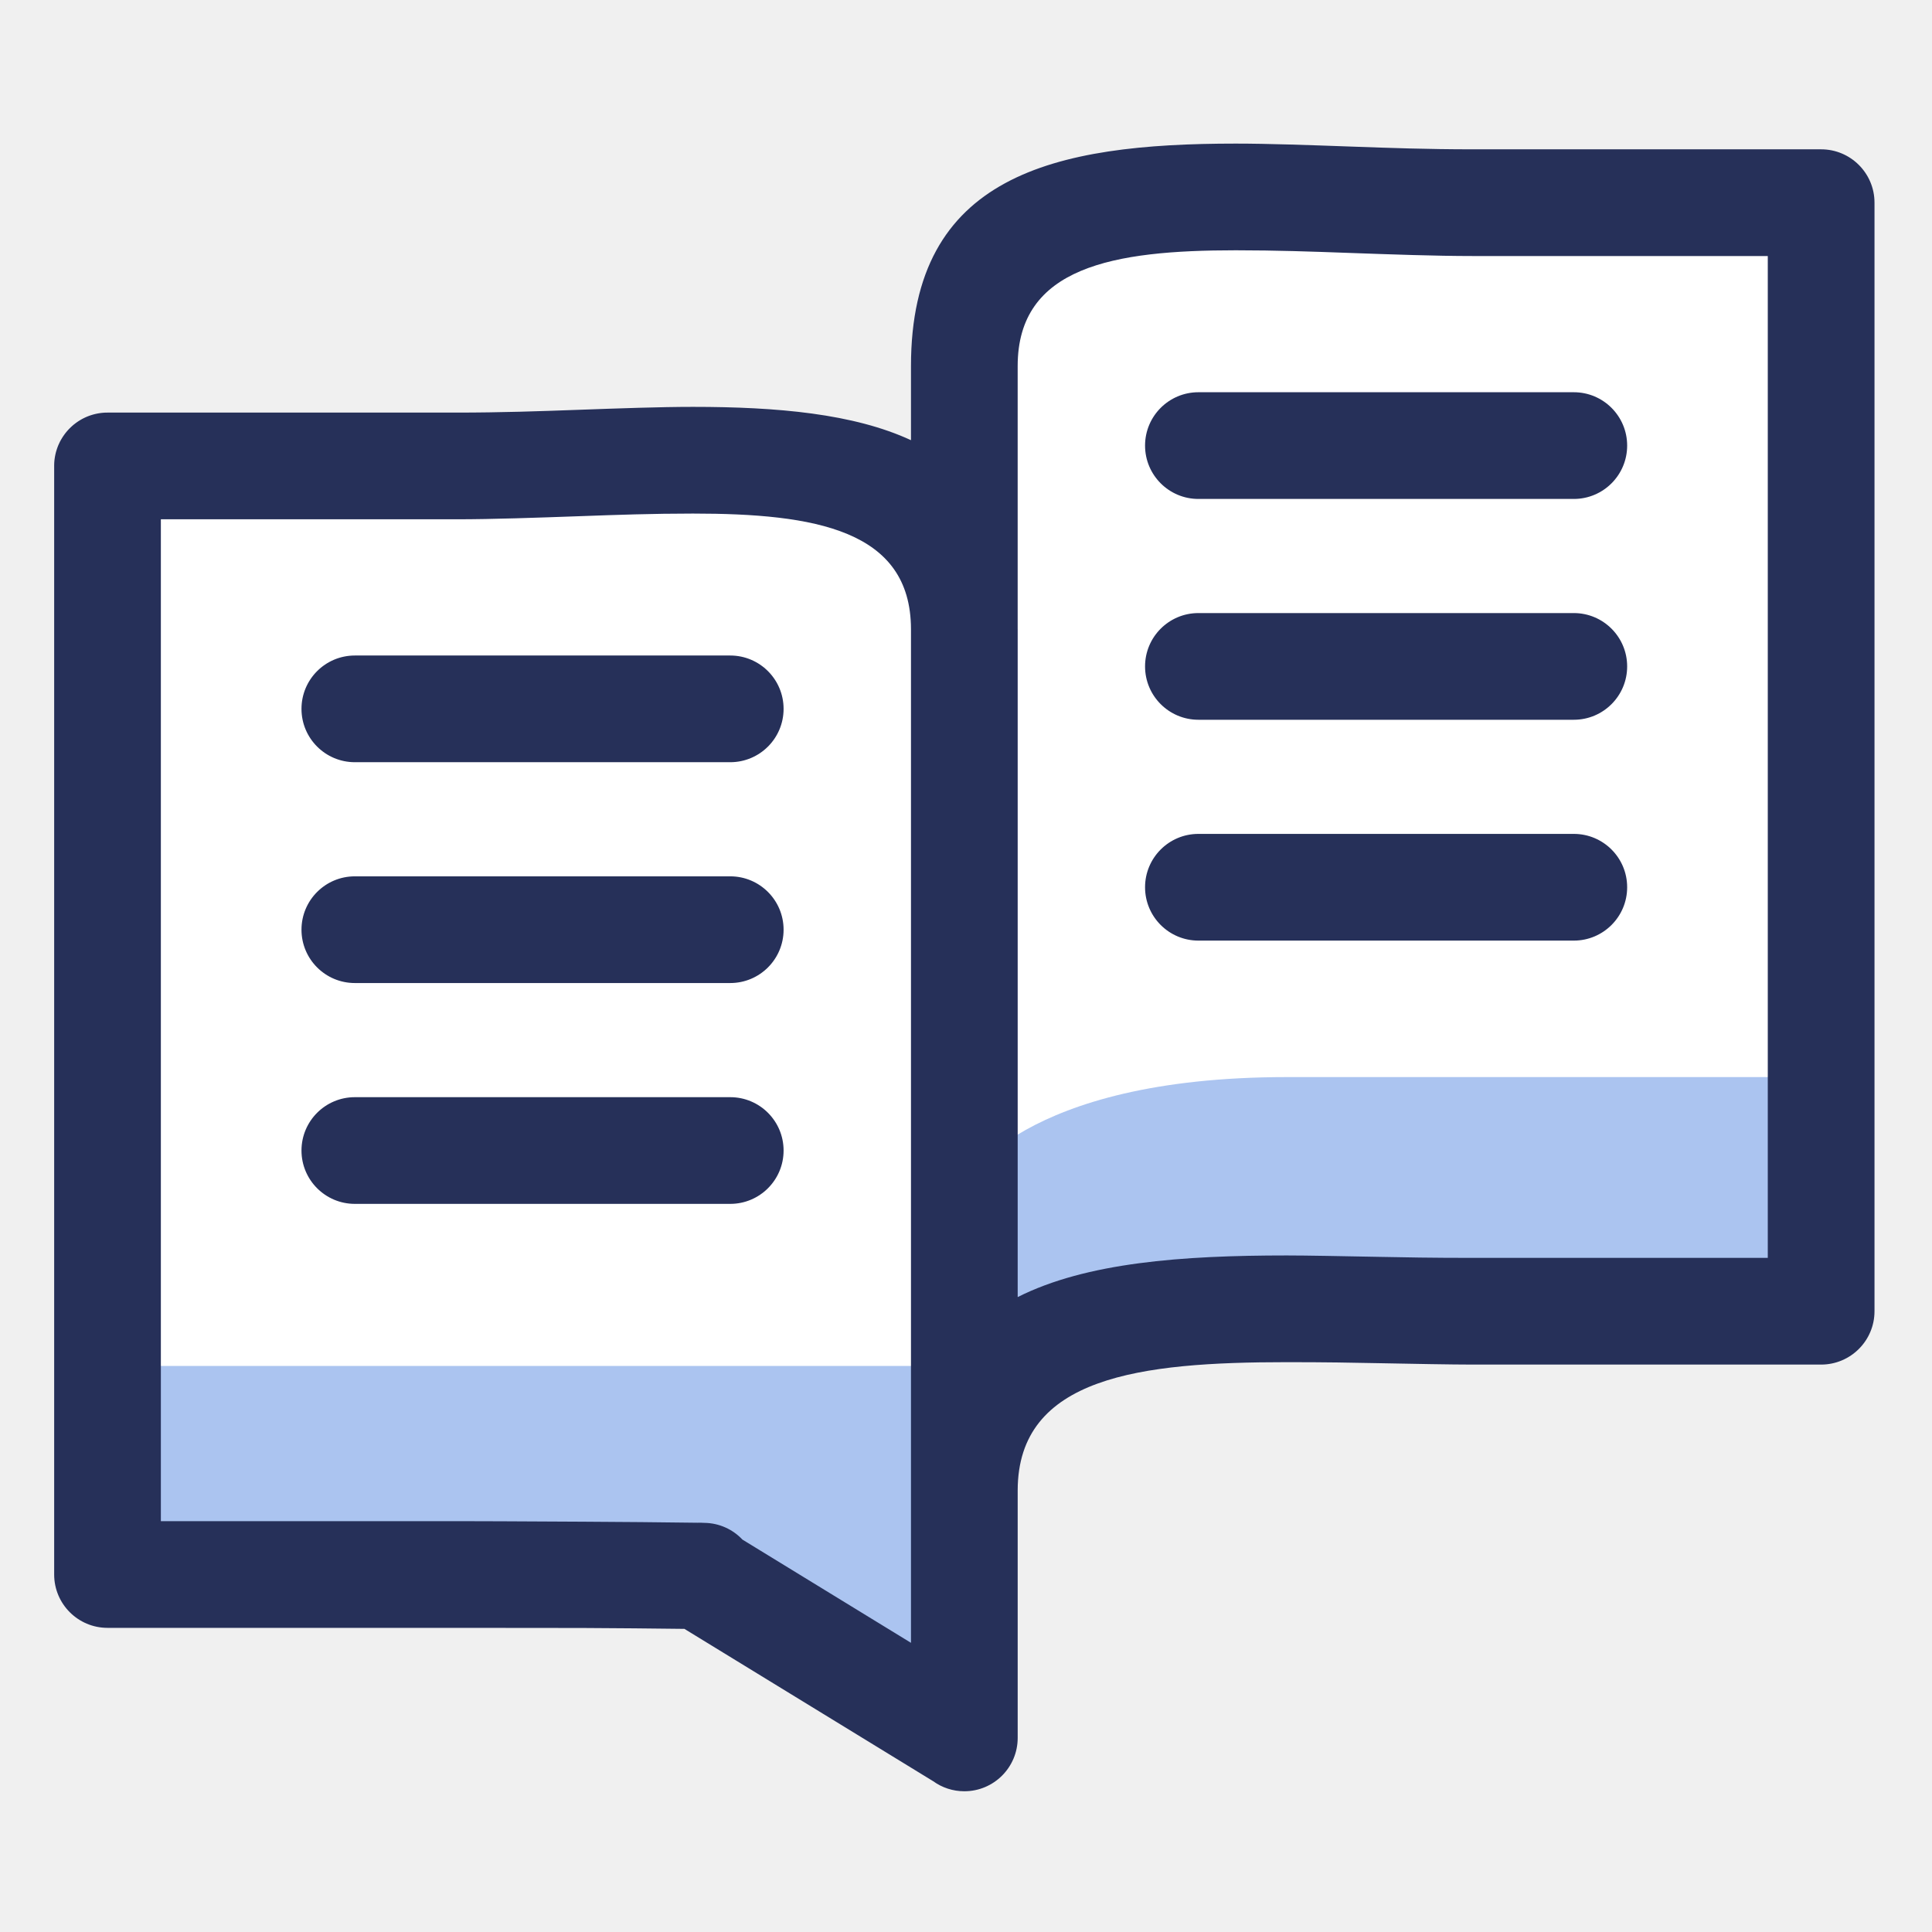
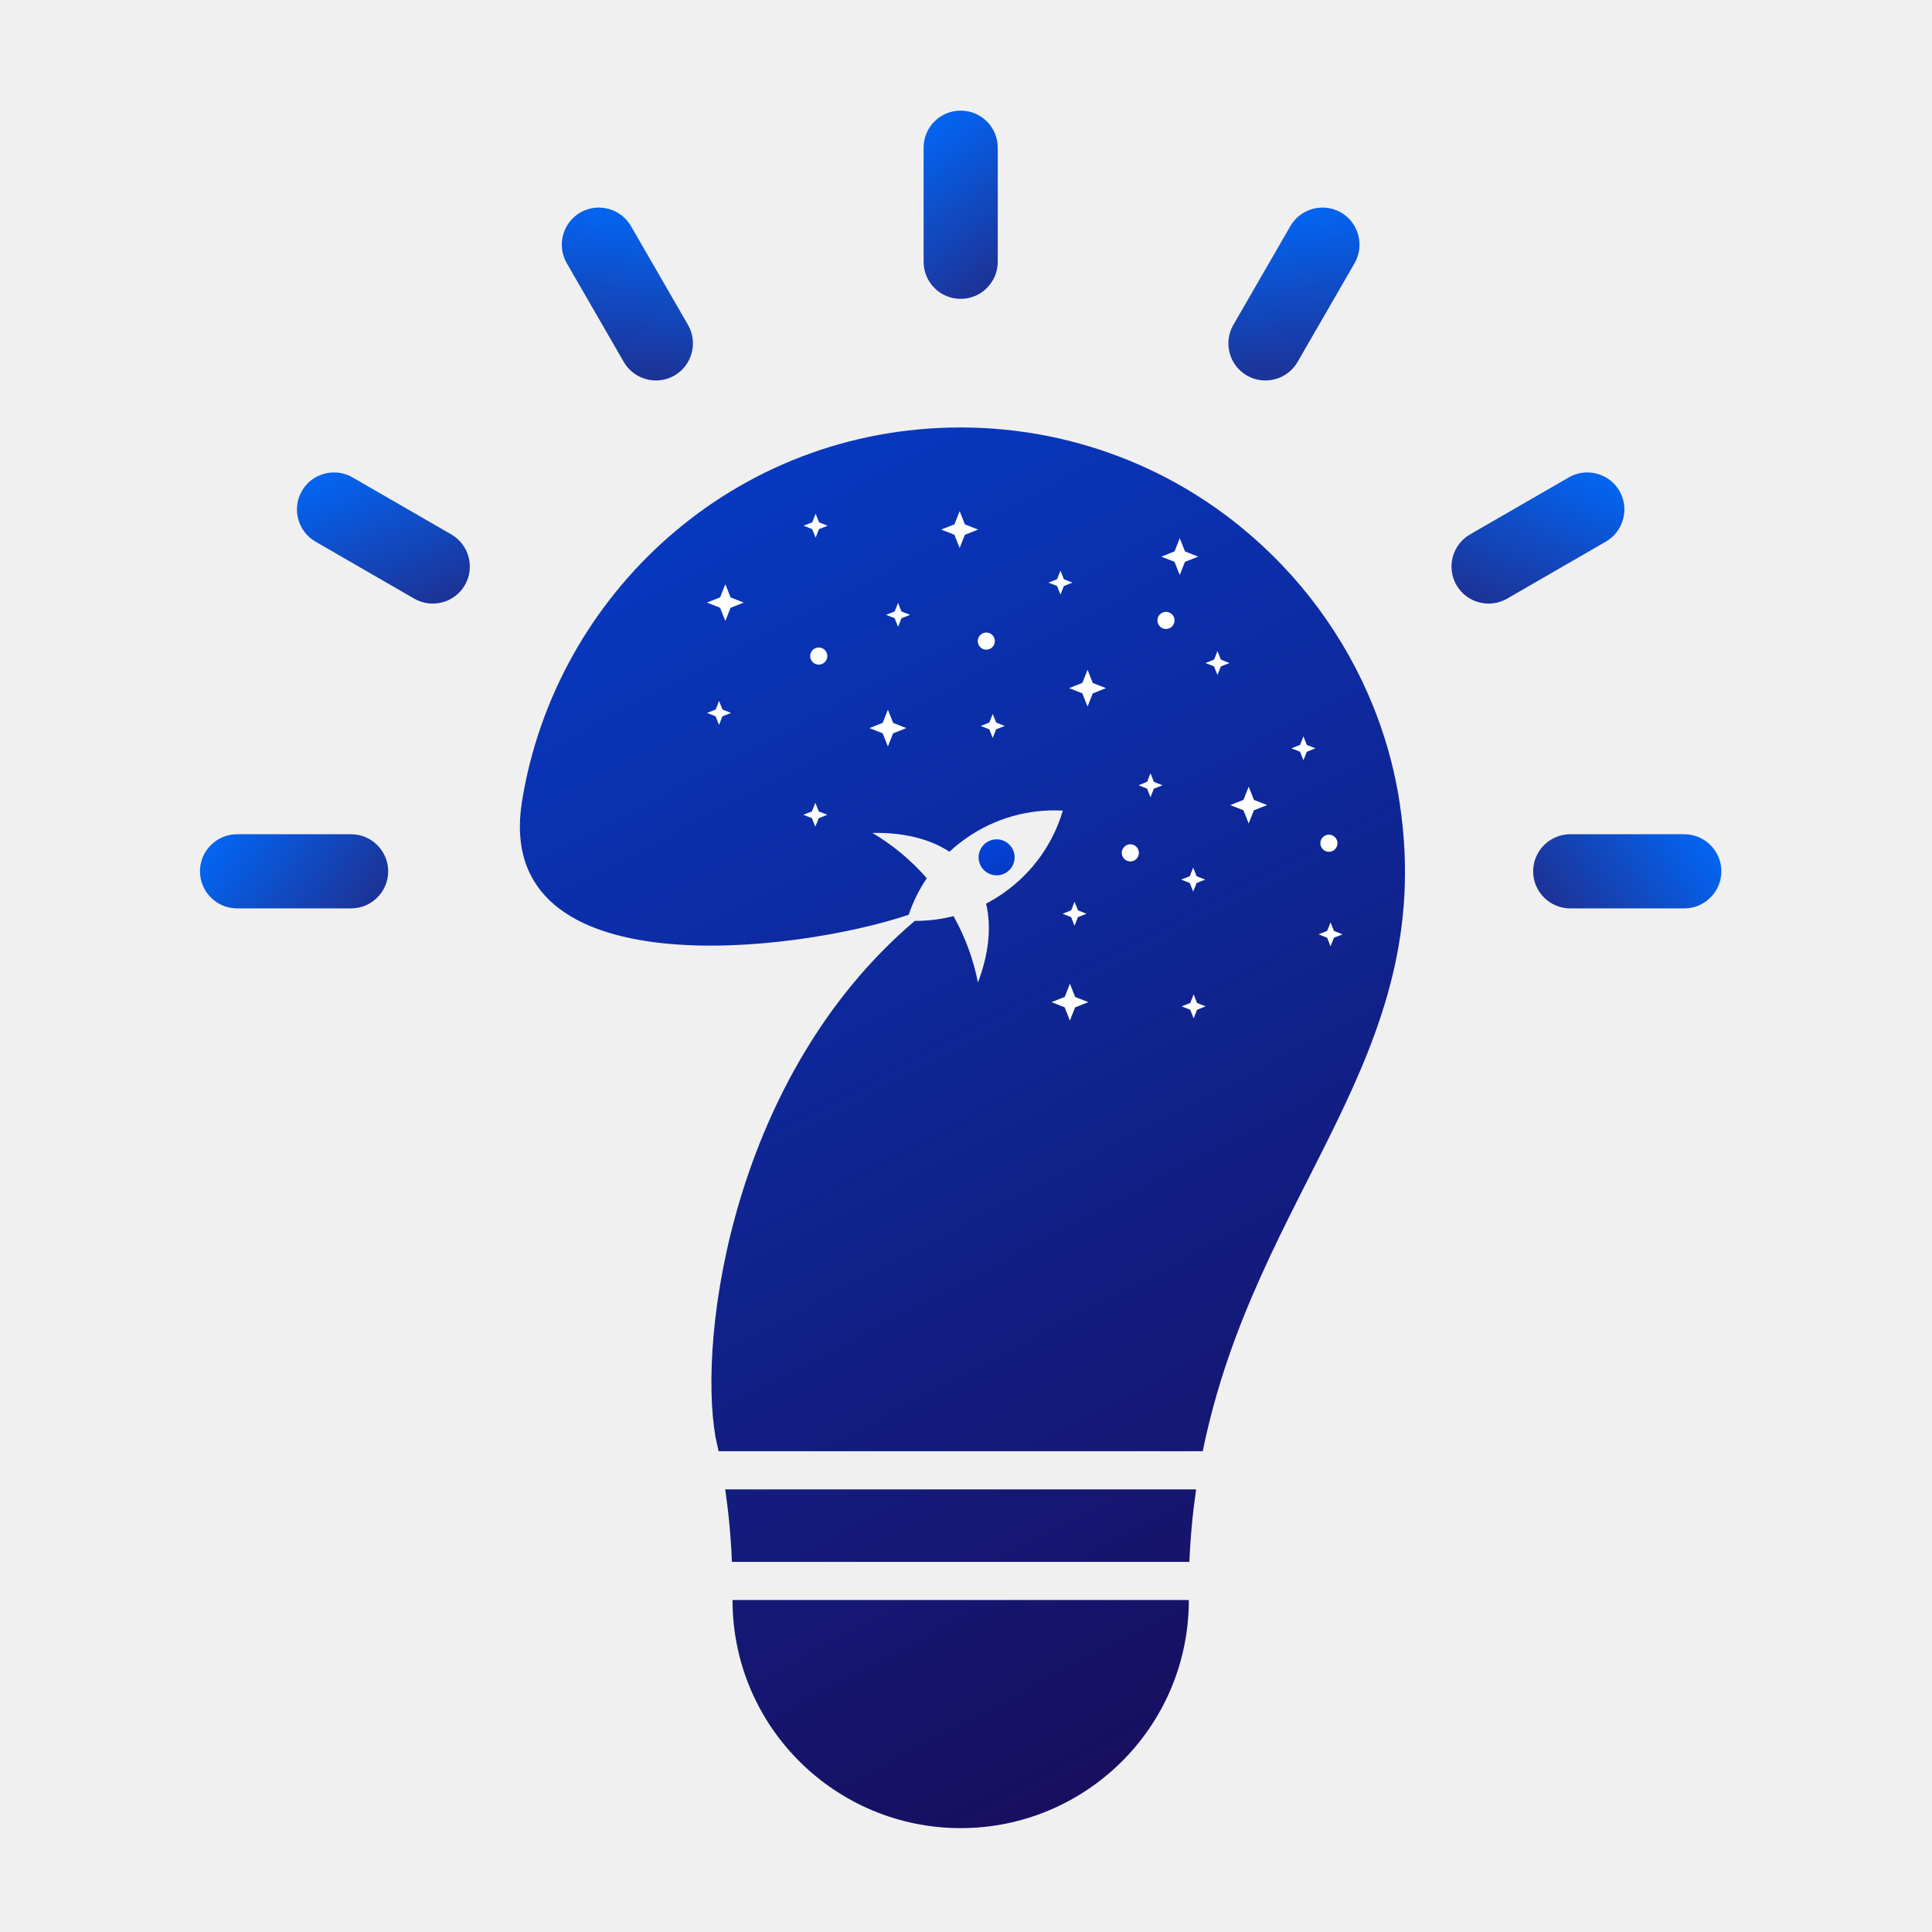
- <svg xmlns="http://www.w3.org/2000/svg" viewBox="455 380 290 265" xml:space="preserve" id="svg2" version="1.1" height="70" width="70">
-   <g transform="matrix(1.333333,0,0,-1.333333,0,1040)" id="g10">
-     <g id="g20">
-       <g transform="translate(448.4448,311.4805)" id="g28">
-         <path id="path30" style="fill:#ffffff;fill-opacity:1;fill-rule:evenodd;stroke:none" d="m 0,0 -32.845,16.578 -63.189,-0.314 1.564,123.562 c 0,0 76.014,1.252 82.269,-1.564 6.257,-2.816 11.262,-5.631 11.262,-5.631 0,0 -0.61,37.106 25.023,40.353 25.637,3.246 72.259,-2.816 72.259,-2.816 L 97.594,44.73 c 0,0 -71.945,4.067 -84.772,-2.814 C -0.002,35.033 4.064,23.146 4.064,23.146 Z" />
-       </g>
-       <g transform="translate(355.3794,350.6016)" id="g32">
-         <path id="path34" style="fill:#abc4f0;fill-opacity:1;fill-rule:evenodd;stroke:none" d="m 0,0 h 94.78 l -0.313,20.629 c 0,0 6.257,11.889 36.285,11.889 h 59.634 L 190.66,5.609 105.888,2.795 c 0,0 -8.364,-4.693 -9.297,-15.926 -0.934,-11.236 -3.526,-25.99 -3.526,-25.99 0,0 -28.615,14.443 -30.729,15.51 -2.116,1.068 -65.305,0.754 -65.305,0.754 z" />
-       </g>
-       <g transform="translate(518.4268,410.4971)" id="g36">
-         <path id="path38" style="fill:#263059;fill-opacity:1;fill-rule:nonzero;stroke:none" d="m 0,0 c 3.316,0 6.005,-2.688 6.005,-6.006 0,-3.317 -2.689,-6.007 -6.005,-6.007 h -42.261 c -3.319,0 -6.008,2.69 -6.008,6.007 0,3.318 2.689,6.006 6.008,6.006 z m -137.228,-41.651 c -3.32,0 -6.008,2.689 -6.008,6.005 0,3.317 2.688,6.006 6.008,6.006 h 42.26 c 3.317,0 6.006,-2.689 6.006,-6.006 0,-3.316 -2.689,-6.005 -6.006,-6.005 z M 0,24.86 c 3.316,0 6.005,-2.689 6.005,-6.006 0,-3.316 -2.689,-6.005 -6.005,-6.005 h -42.261 c -3.319,0 -6.008,2.689 -6.008,6.005 0,3.317 2.689,6.006 6.008,6.006 z m -137.228,-41.65 c -3.32,0 -6.008,2.687 -6.008,6.005 0,3.317 2.688,6.007 6.008,6.007 h 42.26 c 3.317,0 6.006,-2.69 6.006,-6.007 0,-3.318 -2.689,-6.005 -6.006,-6.005 z M 0,49.721 c 3.316,0 6.005,-2.689 6.005,-6.006 0,-3.317 -2.689,-6.007 -6.005,-6.007 h -42.261 c -3.319,0 -6.008,2.69 -6.008,6.007 0,3.317 2.689,6.006 6.008,6.006 z M -137.228,8.071 c -3.32,0 -6.008,2.687 -6.008,6.005 0,3.317 2.688,6.006 6.008,6.006 h 42.26 c 3.317,0 6.006,-2.689 6.006,-6.006 0,-3.318 -2.689,-6.005 -6.006,-6.005 z m 74.618,15.014 0.002,-0.059 v -75.17 c 7.735,3.899 18.527,4.686 30.291,4.686 2.209,0 6.272,-0.08 10.372,-0.158 2.909,-0.057 5.858,-0.115 10.508,-0.115 H 21.836 V 65.055 h -33.273 c -4.115,0 -9.098,0.18 -13.993,0.355 -4.066,0.147 -8.066,0.291 -12.634,0.291 -13.747,0 -24.546,-1.841 -24.546,-13.035 z m -96.457,12.332 V -77.37 h 33.273 c 2.204,0 6.598,-0.018 14.254,-0.061 4.411,-0.023 8.702,-0.062 12.894,-0.119 0.226,0.01 0.454,0.006 0.683,-0.01 l 0.079,-0.002 c 1.693,-0.021 3.214,-0.742 4.289,-1.884 l 18.974,-11.621 v 17.086 0.052 0.164 0.02 0.023 0.016 0.023 0.02 1.424 0.008 0.009 0.006 0.01 0.008 0.064 95.207 c -0.031,11.153 -10.819,12.989 -24.546,12.989 -4.57,0 -8.57,-0.144 -12.637,-0.291 -4.893,-0.174 -9.876,-0.354 -13.99,-0.354 z m 86.961,-142.074 -28.021,17.16 c -3.784,0.047 -7.597,0.082 -11.458,0.101 -1.603,0.01 -6.672,0.014 -14.209,0.014 h -39.279 c -3.317,0 -6.006,2.69 -6.006,6.006 v 124.8 l 0.002,0.154 v 10e-4 l 0.005,0.153 v 10e-4 l 0.009,0.151 v 10e-4 l 0.013,0.153 v 0.001 l 0.018,0.149 0.022,0.149 v 10e-4 l 0.024,0.149 0.029,0.147 0.031,0.146 0.034,0.145 0.04,0.143 0.044,0.142 0.044,0.14 0.049,0.138 v 10e-4 l 0.052,0.136 v 10e-4 l 0.054,0.135 v 10e-4 l 0.062,0.133 v 10e-4 l 0.061,0.132 0.062,0.13 v 10e-4 l 0.07,0.128 0.071,0.126 v 0.001 l 0.075,0.123 v 10e-4 l 0.075,0.123 v 10e-4 l 0.08,0.119 v 10e-4 l 0.083,0.118 0.084,0.117 0.088,0.114 v 10e-4 l 0.09,0.112 0.093,0.11 0.096,0.107 v 0.001 l 0.097,0.105 v 10e-4 l 0.102,0.102 0.104,0.101 v 10e-4 l 0.106,0.097 v 10e-4 l 0.105,0.095 0.11,0.093 v 10e-4 l 0.115,0.09 0.114,0.087 v 0.001 l 0.115,0.084 v 0.001 l 0.12,0.081 v 0.002 l 0.12,0.078 v 0.001 l 0.124,0.076 v 10e-4 l 0.125,0.073 0.126,0.071 v 0.001 l 0.128,0.067 0.13,0.064 v 10e-4 l 0.133,0.061 0.134,0.059 v 0.001 l 0.134,0.054 v 0.001 l 0.139,0.051 v 0.001 l 0.139,0.049 0.142,0.044 v 0.002 l 0.14,0.04 v 0.002 l 0.143,0.037 v 10e-4 l 0.143,0.035 0.148,0.031 v 0.002 l 0.148,0.027 v 0.001 l 0.148,0.023 v 10e-4 l 0.15,0.02 v 10e-4 l 0.149,0.017 0.152,0.013 v 10e-4 l 0.155,0.009 v 0.001 l 0.154,0.004 v 10e-4 l 0.154,0.001 v 10e-4 l 0.053,-10e-4 h 39.226 c 5.034,0 9.34,0.154 13.569,0.307 4.741,0.171 9.398,0.338 13.058,0.338 9.526,0 18.097,-0.767 24.546,-3.751 v 8.343 c 0,21.51 16.082,25.046 36.557,25.046 3.658,0 8.317,-0.167 13.058,-0.337 4.229,-0.151 8.535,-0.307 13.569,-0.307 h 39.278 c 3.317,0 6.009,-2.689 6.009,-6.005 v -124.8 c 0,-3.317 -2.692,-6.006 -6.009,-6.006 h -39.278 c -2.38,0 -6.55,0.082 -10.693,0.16 -2.852,0.057 -5.684,0.111 -10.187,0.111 -16.461,0 -30.26,-1.631 -30.291,-14.414 v -27.886 c 0,-3.317 -2.69,-6.006 -6.008,-6.006 -1.3,0 -2.508,0.414 -3.49,1.121" />
+ <svg xmlns="http://www.w3.org/2000/svg" viewBox="0 0 500 500">
+   <defs>
+     <linearGradient x1="0" y1="0" x2="1" y2="0" gradientUnits="userSpaceOnUse" gradientTransform="matrix(538.3901,-1032.27,1032.27,538.3901,764.9598,1602.894)" spreadMethod="pad" id="linearGradient66">
+       <stop style="stop-opacity:1;stop-color:#0049e7" offset="0" id="stop62" />
+       <stop style="stop-opacity:1;stop-color:#1e003d" offset="1" id="stop64" />
+     </linearGradient>
+     <linearGradient x1="0" y1="0" x2="1" y2="0" gradientUnits="userSpaceOnUse" gradientTransform="matrix(538.3901,-1032.27,1032.27,538.3901,639.8638,1537.649)" spreadMethod="pad" id="linearGradient86">
+       <stop style="stop-opacity:1;stop-color:#0049e7" offset="0" id="stop82" />
+       <stop style="stop-opacity:1;stop-color:#1e003d" offset="1" id="stop84" />
+     </linearGradient>
+     <linearGradient x1="0" y1="0" x2="1" y2="0" gradientUnits="userSpaceOnUse" gradientTransform="matrix(538.3901,-1032.27,1032.27,538.3901,617.3973,1525.932)" spreadMethod="pad" id="linearGradient106">
+       <stop style="stop-opacity:1;stop-color:#0049e7" offset="0" id="stop102" />
+       <stop style="stop-opacity:1;stop-color:#1e003d" offset="1" id="stop104" />
+     </linearGradient>
+     <linearGradient x1="0" y1="0" x2="1" y2="0" gradientUnits="userSpaceOnUse" gradientTransform="matrix(72.33996,-118.58,118.58,72.33996,1008.199,1196.539)" spreadMethod="pad" id="linearGradient126">
+       <stop style="stop-opacity:1;stop-color:#0049e7" offset="0" id="stop122" />
+       <stop style="stop-opacity:1;stop-color:#1e003d" offset="1" id="stop124" />
+     </linearGradient>
+     <clipPath clipPathUnits="userSpaceOnUse" id="clipPath136">
+       <path d="M 0,2000 H 2000 V 0 H 0 Z" id="path134" />
+     </clipPath>
+     <mask maskUnits="userSpaceOnUse" x="0" y="0" width="1" height="1" id="mask182">
+       <g id="g210">
+         <g clip-path="url(#clipPath144)" id="g208">
+           <path d="M 779.25,1173.82 H 971.7 V 918.22 H 779.25 Z" style="fill:#000000;fill-opacity:1;fill-rule:nonzero;stroke:none" id="path184" />
+           <g id="g206">
+             <g id="g186" />
+             <g id="g204">
+               <g clip-path="url(#clipPath148)" id="g202">
+                 <g id="g200">
+                   <g clip-path="url(#clipPath152)" id="g198">
+                     <g id="g196">
+                       <g id="g188" />
+                       <g mask="url(#mask164)" id="g194">
+                         <g id="g192">
+                           <path d="M 778.22,1174.86 H 972.741 V 917.18 H 778.22 Z" style="fill:url(#linearGradient180);stroke:none" id="path190" />
+                         </g>
+                       </g>
+                     </g>
+                   </g>
+                 </g>
+               </g>
+             </g>
+           </g>
+         </g>
+       </g>
+     </mask>
+     <clipPath clipPathUnits="userSpaceOnUse" id="clipPath144">
+       <path d="M 779.259,1173.82 H 971.7 V 918.22 H 779.259 Z" id="path142" />
+     </clipPath>
+     <clipPath clipPathUnits="userSpaceOnUse" id="clipPath148">
+       <path d="M 779.25,1173.82 H 971.7 V 918.22 H 779.25 Z" id="path146" />
+     </clipPath>
+     <clipPath clipPathUnits="userSpaceOnUse" id="clipPath152">
+       <path d="M 778.22,1174.86 H 972.741 V 917.18 H 778.22 Z" id="path150" />
+     </clipPath>
+     <mask maskUnits="userSpaceOnUse" x="0" y="0" width="1" height="1" id="mask164">
+       <g id="g174">
+         <g id="g172">
+           <g id="g170">
+             <g id="g168">
+               <path d="M -32768,32767 H 32767 V -32768 H -32768 Z" style="fill:url(#linearGradient162);stroke:none" id="path166" />
+             </g>
+           </g>
+         </g>
+       </g>
+     </mask>
+     <linearGradient x1="0" y1="0" x2="1" y2="0" gradientUnits="userSpaceOnUse" gradientTransform="matrix(-372.0899,-214.83,214.83,-372.0899,1196.101,1231.134)" spreadMethod="pad" id="linearGradient162">
+       <stop style="stop-opacity:1;stop-color:#ffffff" offset="0" id="stop158" />
+       <stop style="stop-opacity:0;stop-color:#ffffff" offset="1" id="stop160" />
+     </linearGradient>
+     <linearGradient x1="0" y1="0" x2="1" y2="0" gradientUnits="userSpaceOnUse" gradientTransform="matrix(-372.0899,-214.83,214.83,-372.0899,1196.101,1231.134)" spreadMethod="pad" id="linearGradient180">
+       <stop style="stop-opacity:1;stop-color:#ffffff" offset="0" id="stop176" />
+       <stop style="stop-opacity:1;stop-color:#ffffff" offset="1" id="stop178" />
+     </linearGradient>
+     <clipPath clipPathUnits="userSpaceOnUse" id="clipPath218">
+       <path d="M 779.259,1173.82 H 971.7 V 918.22 H 779.259 Z" id="path216" />
+     </clipPath>
+     <mask maskUnits="userSpaceOnUse" x="0" y="0" width="1" height="1" id="mask272">
+       <g id="g300">
+         <g clip-path="url(#clipPath234)" id="g298">
+           <path d="m 854.22,1153.57 h 267.641 V 881.361 H 854.22 Z" style="fill:#000000;fill-opacity:1;fill-rule:nonzero;stroke:none" id="path274" />
+           <g id="g296">
+             <g id="g276" />
+             <g id="g294">
+               <g clip-path="url(#clipPath238)" id="g292">
+                 <g id="g290">
+                   <g clip-path="url(#clipPath242)" id="g288">
+                     <g id="g286">
+                       <g id="g278" />
+                       <g mask="url(#mask254)" id="g284">
+                         <g id="g282">
+                           <path d="M 873.49,1151.77 H 1122.9 V 880.32 H 873.49 Z" style="fill:url(#linearGradient270);stroke:none" id="path280" />
+                         </g>
+                       </g>
+                     </g>
+                   </g>
+                 </g>
+               </g>
+             </g>
+           </g>
+         </g>
+       </g>
+     </mask>
+     <clipPath clipPathUnits="userSpaceOnUse" id="clipPath234">
+       <path d="m 874.53,1150.73 h 247.33 V 881.36 H 874.53 Z" id="path232" />
+     </clipPath>
+     <clipPath clipPathUnits="userSpaceOnUse" id="clipPath238">
+       <path d="m 854.22,1153.57 h 267.64 V 881.36 H 854.22 Z" id="path236" />
+     </clipPath>
+     <clipPath clipPathUnits="userSpaceOnUse" id="clipPath242">
+       <path d="M 873.49,1151.77 H 1122.9 V 880.32 H 873.49 Z" id="path240" />
+     </clipPath>
+     <mask maskUnits="userSpaceOnUse" x="0" y="0" width="1" height="1" id="mask254">
+       <g id="g264">
+         <g id="g262">
+           <g id="g260">
+             <g id="g258">
+               <path d="M -32768,32767 H 32767 V -32768 H -32768 Z" style="fill:url(#linearGradient252);stroke:none" id="path256" />
+             </g>
+           </g>
+         </g>
+       </g>
+     </mask>
+     <linearGradient x1="0" y1="0" x2="1" y2="0" gradientUnits="userSpaceOnUse" gradientTransform="matrix(1315.1,153.62,-153.62,1315.1,-3.421387,899.0439)" spreadMethod="pad" id="linearGradient252">
+       <stop style="stop-opacity:1;stop-color:#ffffff" offset="0" id="stop248" />
+       <stop style="stop-opacity:0;stop-color:#ffffff" offset="1" id="stop250" />
+     </linearGradient>
+     <linearGradient x1="0" y1="0" x2="1" y2="0" gradientUnits="userSpaceOnUse" gradientTransform="matrix(1315.1,153.62,-153.62,1315.1,-3.421387,899.0439)" spreadMethod="pad" id="linearGradient270">
+       <stop style="stop-opacity:1;stop-color:#ffffff" offset="0" id="stop266" />
+       <stop style="stop-opacity:1;stop-color:#ffffff" offset="1" id="stop268" />
+     </linearGradient>
+     <clipPath clipPathUnits="userSpaceOnUse" id="clipPath308">
+       <path d="m 874.53,1150.73 h 247.33 V 881.36 H 874.53 Z" id="path306" />
+     </clipPath>
+     <mask maskUnits="userSpaceOnUse" x="0" y="0" width="1" height="1" id="mask362">
+       <g id="g390">
+         <g clip-path="url(#clipPath324)" id="g388">
+           <path d="m 1008.69,1203.83 h 42.739 v -86.52 h -42.739 z" style="fill:#000000;fill-opacity:1;fill-rule:nonzero;stroke:none" id="path364" />
+           <g id="g386">
+             <g id="g366" />
+             <g id="g384">
+               <g clip-path="url(#clipPath328)" id="g382">
+                 <g id="g380">
+                   <g clip-path="url(#clipPath332)" id="g378">
+                     <g id="g376">
+                       <g id="g368" />
+                       <g mask="url(#mask344)" id="g374">
+                         <g id="g372">
+                           <path d="m 1007.65,1204.87 h 44.819 v -88.6 h -44.819 z" style="fill:url(#linearGradient360);stroke:none" id="path370" />
+                         </g>
+                       </g>
+                     </g>
+                   </g>
+                 </g>
+               </g>
+             </g>
+           </g>
+         </g>
+       </g>
+     </mask>
+     <clipPath clipPathUnits="userSpaceOnUse" id="clipPath324">
+       <path d="m 1008.69,1203.83 h 42.74 v -86.52 h -42.74 z" id="path322" />
+     </clipPath>
+     <clipPath clipPathUnits="userSpaceOnUse" id="clipPath328">
+       <path d="m 1008.69,1203.83 h 42.74 v -86.52 h -42.74 z" id="path326" />
+     </clipPath>
+     <clipPath clipPathUnits="userSpaceOnUse" id="clipPath332">
+       <path d="m 1007.65,1204.87 h 44.819 v -88.6 h -44.819 z" id="path330" />
+     </clipPath>
+     <mask maskUnits="userSpaceOnUse" x="0" y="0" width="1" height="1" id="mask344">
+       <g id="g354">
+         <g id="g352">
+           <g id="g350">
+             <g id="g348">
+               <path d="M -32768,32767 H 32767 V -32768 H -32768 Z" style="fill:url(#linearGradient342);stroke:none" id="path346" />
+             </g>
+           </g>
+         </g>
+       </g>
+     </mask>
+     <linearGradient x1="0" y1="0" x2="1" y2="0" gradientUnits="userSpaceOnUse" gradientTransform="matrix(668.32,251.2501,-251.2501,668.32,641.6392,1014.546)" spreadMethod="pad" id="linearGradient342">
+       <stop style="stop-opacity:1;stop-color:#ffffff" offset="0" id="stop338" />
+       <stop style="stop-opacity:0;stop-color:#ffffff" offset="1" id="stop340" />
+     </linearGradient>
+     <linearGradient x1="0" y1="0" x2="1" y2="0" gradientUnits="userSpaceOnUse" gradientTransform="matrix(668.32,251.2501,-251.2501,668.32,641.6392,1014.546)" spreadMethod="pad" id="linearGradient360">
+       <stop style="stop-opacity:1;stop-color:#ffffff" offset="0" id="stop356" />
+       <stop style="stop-opacity:1;stop-color:#ffffff" offset="1" id="stop358" />
+     </linearGradient>
+     <clipPath clipPathUnits="userSpaceOnUse" id="clipPath398">
+       <path d="m 1008.69,1203.83 h 42.74 v -86.52 h -42.74 z" id="path396" />
+     </clipPath>
+     <mask maskUnits="userSpaceOnUse" x="0" y="0" width="1" height="1" id="mask452">
+       <g id="g480">
+         <g clip-path="url(#clipPath414)" id="g478">
+           <path d="M 761.83,1260.29 H 982.95 V 1112.75 H 761.83 Z" style="fill:#000000;fill-opacity:1;fill-rule:nonzero;stroke:none" id="path454" />
+           <g id="g476">
+             <g id="g456" />
+             <g id="g474">
+               <g clip-path="url(#clipPath418)" id="g472">
+                 <g id="g470">
+                   <g clip-path="url(#clipPath422)" id="g468">
+                     <g id="g466">
+                       <g id="g458" />
+                       <g mask="url(#mask434)" id="g464">
+                         <g id="g462">
+                           <path d="m 777.08,1261.33 h 206.91 v -126.5 H 777.08 Z" style="fill:url(#linearGradient450);stroke:none" id="path460" />
+                         </g>
+                       </g>
+                     </g>
+                   </g>
+                 </g>
+               </g>
+             </g>
+           </g>
+         </g>
+       </g>
+     </mask>
+     <clipPath clipPathUnits="userSpaceOnUse" id="clipPath414">
+       <path d="M 778.117,1260.29 H 982.95 V 1135.86 H 778.117 Z" id="path412" />
+     </clipPath>
+     <clipPath clipPathUnits="userSpaceOnUse" id="clipPath418">
+       <path d="M 761.83,1260.29 H 982.95 V 1112.75 H 761.83 Z" id="path416" />
+     </clipPath>
+     <clipPath clipPathUnits="userSpaceOnUse" id="clipPath422">
+       <path d="m 777.08,1261.33 h 206.91 v -126.5 H 777.08 Z" id="path420" />
+     </clipPath>
+     <mask maskUnits="userSpaceOnUse" x="0" y="0" width="1" height="1" id="mask434">
+       <g id="g444">
+         <g id="g442">
+           <g id="g440">
+             <g id="g438">
+               <path d="M -32768,32767 H 32767 V -32768 H -32768 Z" style="fill:url(#linearGradient432);stroke:none" id="path436" />
+             </g>
+           </g>
+         </g>
+       </g>
+     </mask>
+     <linearGradient x1="0" y1="0" x2="1" y2="0" gradientUnits="userSpaceOnUse" gradientTransform="matrix(1005.14,593.74,-593.74,1005.14,95.89453,734.5898)" spreadMethod="pad" id="linearGradient432">
+       <stop style="stop-opacity:1;stop-color:#ffffff" offset="0" id="stop428" />
+       <stop style="stop-opacity:0;stop-color:#ffffff" offset="1" id="stop430" />
+     </linearGradient>
+     <linearGradient x1="0" y1="0" x2="1" y2="0" gradientUnits="userSpaceOnUse" gradientTransform="matrix(1005.14,593.74,-593.74,1005.14,95.89453,734.5898)" spreadMethod="pad" id="linearGradient450">
+       <stop style="stop-opacity:1;stop-color:#ffffff" offset="0" id="stop446" />
+       <stop style="stop-opacity:1;stop-color:#ffffff" offset="1" id="stop448" />
+     </linearGradient>
+     <clipPath clipPathUnits="userSpaceOnUse" id="clipPath488">
+       <path d="M 778.117,1260.29 H 982.95 V 1135.86 H 778.117 Z" id="path486" />
+     </clipPath>
+     <mask maskUnits="userSpaceOnUse" x="0" y="0" width="1" height="1" id="mask542">
+       <g id="g570">
+         <g clip-path="url(#clipPath504)" id="g568">
+           <path d="m 885.16,806.47 h 213.8 V 691.63 h -213.8 z" style="fill:#000000;fill-opacity:1;fill-rule:nonzero;stroke:none" id="path544" />
+           <g id="g566">
+             <g id="g546" />
+             <g id="g564">
+               <g clip-path="url(#clipPath508)" id="g562">
+                 <g id="g560">
+                   <g clip-path="url(#clipPath512)" id="g558">
+                     <g id="g556">
+                       <g id="g548" />
+                       <g mask="url(#mask524)" id="g554">
+                         <g id="g552">
+                           <path d="M 884.12,807.51 H 1100 V 690.59 H 884.12 Z" style="fill:url(#linearGradient540);stroke:none" id="path550" />
+                         </g>
+                       </g>
+                     </g>
+                   </g>
+                 </g>
+               </g>
+             </g>
+           </g>
+         </g>
+       </g>
+     </mask>
+     <clipPath clipPathUnits="userSpaceOnUse" id="clipPath504">
+       <path d="m 885.16,806.47 h 213.8 V 691.63 h -213.8 z" id="path502" />
+     </clipPath>
+     <clipPath clipPathUnits="userSpaceOnUse" id="clipPath508">
+       <path d="m 885.16,806.47 h 213.8 V 691.63 h -213.8 z" id="path506" />
+     </clipPath>
+     <clipPath clipPathUnits="userSpaceOnUse" id="clipPath512">
+       <path d="M 884.12,807.51 H 1100 V 690.59 H 884.12 Z" id="path510" />
+     </clipPath>
+     <mask maskUnits="userSpaceOnUse" x="0" y="0" width="1" height="1" id="mask524">
+       <g id="g534">
+         <g id="g532">
+           <g id="g530">
+             <g id="g528">
+               <path d="M -32768,32767 H 32767 V -32768 H -32768 Z" style="fill:url(#linearGradient522);stroke:none" id="path526" />
+             </g>
+           </g>
+         </g>
+       </g>
+     </mask>
+     <linearGradient x1="0" y1="0" x2="1" y2="0" gradientUnits="userSpaceOnUse" gradientTransform="matrix(1315.1,153.62,-153.62,1315.1,27.26465,636.3496)" spreadMethod="pad" id="linearGradient522">
+       <stop style="stop-opacity:1;stop-color:#ffffff" offset="0" id="stop518" />
+       <stop style="stop-opacity:0;stop-color:#ffffff" offset="1" id="stop520" />
+     </linearGradient>
+     <linearGradient x1="0" y1="0" x2="1" y2="0" gradientUnits="userSpaceOnUse" gradientTransform="matrix(1315.1,153.62,-153.62,1315.1,27.26465,636.3496)" spreadMethod="pad" id="linearGradient540">
+       <stop style="stop-opacity:1;stop-color:#ffffff" offset="0" id="stop536" />
+       <stop style="stop-opacity:1;stop-color:#ffffff" offset="1" id="stop538" />
+     </linearGradient>
+     <clipPath clipPathUnits="userSpaceOnUse" id="clipPath578">
+       <path d="m 885.16,806.47 h 213.8 V 691.63 h -213.8 z" id="path576" />
+     </clipPath>
+     <mask maskUnits="userSpaceOnUse" x="0" y="0" width="1" height="1" id="mask632">
+       <g id="g660">
+         <g clip-path="url(#clipPath594)" id="g658">
+           <path d="m 881.48,862.15 h 97.84 v -36.48 h -97.84 z" style="fill:#000000;fill-opacity:1;fill-rule:nonzero;stroke:none" id="path634" />
+           <g id="g656">
+             <g id="g636" />
+             <g id="g654">
+               <g clip-path="url(#clipPath598)" id="g652">
+                 <g id="g650">
+                   <g clip-path="url(#clipPath602)" id="g648">
+                     <g id="g646">
+                       <g id="g638" />
+                       <g mask="url(#mask614)" id="g644">
+                         <g id="g642">
+                           <path d="m 880.44,863.189 h 99.92 v -38.56 h -99.92 z" style="fill:url(#linearGradient630);stroke:none" id="path640" />
+                         </g>
+                       </g>
+                     </g>
+                   </g>
+                 </g>
+               </g>
+             </g>
+           </g>
+         </g>
+       </g>
+     </mask>
+     <clipPath clipPathUnits="userSpaceOnUse" id="clipPath594">
+       <path d="m 881.48,862.15 h 97.84 v -36.48 h -97.84 z" id="path592" />
+     </clipPath>
+     <clipPath clipPathUnits="userSpaceOnUse" id="clipPath598">
+       <path d="m 881.48,862.15 h 97.84 v -36.48 h -97.84 z" id="path596" />
+     </clipPath>
+     <clipPath clipPathUnits="userSpaceOnUse" id="clipPath602">
+       <path d="m 880.44,863.189 h 99.92 v -38.56 h -99.92 z" id="path600" />
+     </clipPath>
+     <mask maskUnits="userSpaceOnUse" x="0" y="0" width="1" height="1" id="mask614">
+       <g id="g624">
+         <g id="g622">
+           <g id="g620">
+             <g id="g618">
+               <path d="M -32768,32767 H 32767 V -32768 H -32768 Z" style="fill:url(#linearGradient612);stroke:none" id="path616" />
+             </g>
+           </g>
+         </g>
+       </g>
+     </mask>
+     <linearGradient x1="0" y1="0" x2="1" y2="0" gradientUnits="userSpaceOnUse" gradientTransform="matrix(1315.1,153.62,-153.62,1315.1,15.50293,737.0381)" spreadMethod="pad" id="linearGradient612">
+       <stop style="stop-opacity:1;stop-color:#ffffff" offset="0" id="stop608" />
+       <stop style="stop-opacity:0;stop-color:#ffffff" offset="1" id="stop610" />
+     </linearGradient>
+     <linearGradient x1="0" y1="0" x2="1" y2="0" gradientUnits="userSpaceOnUse" gradientTransform="matrix(1315.1,153.62,-153.62,1315.1,15.50293,737.0381)" spreadMethod="pad" id="linearGradient630">
+       <stop style="stop-opacity:1;stop-color:#ffffff" offset="0" id="stop626" />
+       <stop style="stop-opacity:1;stop-color:#ffffff" offset="1" id="stop628" />
+     </linearGradient>
+     <clipPath clipPathUnits="userSpaceOnUse" id="clipPath668">
+       <path d="m 881.48,862.15 h 97.84 v -36.48 h -97.84 z" id="path666" />
+     </clipPath>
+     <linearGradient x1="0" y1="0" x2="1" y2="0" gradientUnits="userSpaceOnUse" gradientTransform="matrix(83.93994,-114.22,114.22,83.93994,977.3967,1539.584)" spreadMethod="pad" id="linearGradient794">
+       <stop style="stop-opacity:1;stop-color:#0463ef" offset="0" id="stop790" />
+       <stop style="stop-opacity:1;stop-color:#300c50" offset="1" id="stop792" />
+     </linearGradient>
+     <linearGradient x1="0" y1="0" x2="1" y2="0" gradientUnits="userSpaceOnUse" gradientTransform="matrix(15.58008,-140.89,140.89,15.58008,1163.576,1501.811)" spreadMethod="pad" id="linearGradient814">
+       <stop style="stop-opacity:1;stop-color:#0463ef" offset="0" id="stop810" />
+       <stop style="stop-opacity:1;stop-color:#300c50" offset="1" id="stop812" />
+     </linearGradient>
+     <linearGradient x1="0" y1="0" x2="1" y2="0" gradientUnits="userSpaceOnUse" gradientTransform="matrix(-56.94994,-129.81,129.81,-56.94994,1305.928,1376.008)" spreadMethod="pad" id="linearGradient834">
+       <stop style="stop-opacity:1;stop-color:#0463ef" offset="0" id="stop830" />
+       <stop style="stop-opacity:1;stop-color:#300c50" offset="1" id="stop832" />
+     </linearGradient>
+     <linearGradient x1="0" y1="0" x2="1" y2="0" gradientUnits="userSpaceOnUse" gradientTransform="matrix(-114.23,-83.94001,83.94001,-114.23,1366.313,1195.883)" spreadMethod="pad" id="linearGradient854">
+       <stop style="stop-opacity:1;stop-color:#0463ef" offset="0" id="stop850" />
+       <stop style="stop-opacity:1;stop-color:#300c50" offset="1" id="stop852" />
+     </linearGradient>
+     <linearGradient x1="0" y1="0" x2="1" y2="0" gradientUnits="userSpaceOnUse" gradientTransform="matrix(-15.58002,-140.89,140.89,-15.58002,836.424,1501.811)" spreadMethod="pad" id="linearGradient874">
+       <stop style="stop-opacity:1;stop-color:#0463ef" offset="0" id="stop870" />
+       <stop style="stop-opacity:1;stop-color:#300c50" offset="1" id="stop872" />
+     </linearGradient>
+     <linearGradient x1="0" y1="0" x2="1" y2="0" gradientUnits="userSpaceOnUse" gradientTransform="matrix(56.95001,-129.81,129.81,56.95001,694.0732,1376.008)" spreadMethod="pad" id="linearGradient894">
+       <stop style="stop-opacity:1;stop-color:#0463ef" offset="0" id="stop890" />
+       <stop style="stop-opacity:1;stop-color:#300c50" offset="1" id="stop892" />
+     </linearGradient>
+     <linearGradient x1="0" y1="0" x2="1" y2="0" gradientUnits="userSpaceOnUse" gradientTransform="matrix(114.23,-83.94,83.94,114.23,633.6877,1195.884)" spreadMethod="pad" id="linearGradient914">
+       <stop style="stop-opacity:1;stop-color:#0463ef" offset="0" id="stop910" />
+       <stop style="stop-opacity:1;stop-color:#300c50" offset="1" id="stop912" />
+     </linearGradient>
+   </defs>
+   <g id="g8" transform="matrix(0.514122, 0, 0, -0.514122, -265.5021, 828.7021)" style="">
+     <g id="g50">
+       <g id="g52">
+         <g id="g58">
+           <g id="g60">
+             <path d="m 779.2,1208.599 c -15.49,-95.849 139.47,-75.839 194.63,-57.189 v 0 c 2.19,6.46 5.24,12.65 9.12,18.39 v 0 c -8.02,9.2 -17.29,16.82 -27.37,22.79 v 0 c 15.17,0.33 28.58,-2.79 38.78,-9.46 v 0 c 2.54,2.36 5.26,4.58 8.18,6.63 v 0 c 14.83,10.47 32.07,14.99 48.889,14.07 v 0 c -4.769,-16.16 -14.819,-30.881 -29.66,-41.34 v 0 c -2.909,-2.061 -5.908,-3.88 -8.979,-5.481 v 0 c 2.86,-11.849 1.29,-25.519 -4.1,-39.7 v 0 c -2.25,11.501 -6.32,22.78 -12.3,33.421 v 0 c -6.42,-1.641 -12.97,-2.44 -19.49,-2.421 v 0 10e-4 C 885.54,1070.73 867.73,940.14 876.54,888.76 v 0 c 0.55,-2.45 1.09,-4.911 1.6,-7.4 v 0 h 243.72 c 26.81,131.99 118.329,198.07 99.2,325.85 v 0 c -11.53,77.04 -64.24,143.4 -136.23,172.84 v 0 l 0.019,-0.021 C 1058.68,1390.76 1030.04,1396.7 1000,1396.7 v 0 c -113.76,0 -203.91,-83.61 -220.8,-188.101" style="fill:url(#linearGradient66);stroke:none" id="path68" />
+           </g>
+         </g>
+       </g>
+     </g>
+     <g id="g70">
+       <g id="g72">
+         <g id="g78">
+           <g id="g80">
+             <path d="m 881.48,862.151 c 1.69,-11.641 2.86,-23.781 3.38,-36.481 v 0 h 230.28 c 0.52,12.7 1.69,24.84 3.379,36.481 v 0 z" style="fill:url(#linearGradient86);stroke:none" id="path88" />
+           </g>
+         </g>
+       </g>
+     </g>
+     <g id="g90">
+       <g id="g92">
+         <g id="g98">
+           <g id="g100">
+             <path d="M 885.16,806.469 C 885.16,742.51 937.1,691.63 1000,691.63 v 0 c 62.91,0 114.85,50.88 114.85,114.839 v 0 z" style="fill:url(#linearGradient106);stroke:none" id="path108" />
+           </g>
+         </g>
+       </g>
+     </g>
+     <g id="g110">
+       <g id="g112">
+         <g id="g118">
+           <g id="g120">
+             <path d="m 1012.88,1187.72 c -4.09,-2.88 -5.071,-8.53 -2.19,-12.631 v 0 c 2.89,-4.089 8.54,-5.058 12.631,-2.179 v 0 c 4.089,2.89 5.068,8.54 2.179,12.63 v 0 c -1.762,2.502 -4.561,3.84 -7.405,3.84 v 0 c -1.805,0 -3.628,-0.538 -5.215,-1.66" style="fill:url(#linearGradient126);stroke:none" id="path128" />
+           </g>
+         </g>
+       </g>
+     </g>
+     <g id="g130">
+       <g id="g132" clip-path="url(#clipPath136)">
+         <g id="g138">
+           <g id="g140" />
+           <g id="g212" mask="url(#mask182)">
+             <g id="g214" />
+             <g id="g226">
+               <g clip-path="url(#clipPath218)" id="g224">
+                 <g transform="translate(871.6001,918.2197)" id="g222">
+                   <path d="M 0,0 C 0.08,7.61 0.53,15.17 1.19,22.351 3.3,45.7 8.03,69.101 14.83,91.52 c 15.91,52.41 43.92,101.52 85.27,137.91 -26,-8.36 -57.24,-13.13 -84.12,-14.37 -31.85,-1.47 -79.57,1.25 -101.21,28.41 -3.04,3.82 -5.38,7.88 -7.11,12.13 -0.01,-3.45 0.06,-6.9 0.21,-10.35 0.99,-22.64 5.67,-44.34 13.01,-65.74 11.52,-33.56 28.89,-65.18 44.63,-96.9 C -20.99,55.4 -8.94,28.51 0,0" style="fill:#000000;fill-opacity:1;fill-rule:nonzero;stroke:none" id="path220" />
+                 </g>
+               </g>
+             </g>
+           </g>
+         </g>
+         <g id="g228">
+           <g id="g230" />
+           <g id="g302" mask="url(#mask272)">
+             <g id="g304" />
+             <g id="g316">
+               <g clip-path="url(#clipPath308)" id="g314">
+                 <g transform="translate(1121.86,881.3604)" id="g312">
+                   <path d="m 0,0 c -267.641,4.39 -156.74,272.209 -113.17,235.95 -2.25,11.5 -6.32,22.779 -12.3,33.42 -6.42,-1.641 -12.97,-2.44 -19.49,-2.42 -91.36,-77.58 -109.17,-208.171 -100.36,-259.551 0.549,-2.449 1.09,-4.91 1.6,-7.399 z" style="fill:#1e003d;fill-opacity:1;fill-rule:nonzero;stroke:none" id="path310" />
+                 </g>
+               </g>
+             </g>
+           </g>
+         </g>
+         <g id="g318">
+           <g id="g320" />
+           <g id="g392" mask="url(#mask362)">
+             <g id="g394" />
+             <g id="g406">
+               <g clip-path="url(#clipPath398)" id="g404">
+                 <g transform="translate(1051.43,1203.83)" id="g402">
+                   <path d="m 0,0 c -4.77,-16.16 -14.819,-30.88 -29.659,-41.34 -2.91,-2.06 -5.91,-3.88 -8.981,-5.48 2.861,-11.85 1.29,-25.52 -4.099,-39.7 10.429,14.86 15.05,34.85 15.05,34.85 C -4,-26.91 0,0 0,0" style="fill:#1e003d;fill-opacity:1;fill-rule:nonzero;stroke:none" id="path400" />
+                 </g>
+               </g>
+             </g>
+           </g>
+         </g>
+         <g id="g408">
+           <g id="g410" />
+           <g id="g482" mask="url(#mask452)">
+             <g id="g484" />
+             <g id="g496">
+               <g clip-path="url(#clipPath488)" id="g494">
+                 <g transform="translate(982.9502,1169.8)" id="g492">
+                   <path d="M 0,0 C -66.46,-23.92 -221.12,-23.85 -188.81,90.49 -195.78,74.09 -200.85,56.75 -203.75,38.8 -219.24,-57.05 -64.28,-37.04 -9.12,-18.39 -6.93,-11.93 -3.88,-5.74 0,0" style="fill:#1e003d;fill-opacity:1;fill-rule:nonzero;stroke:none" id="path490" />
+                 </g>
+               </g>
+             </g>
+           </g>
+         </g>
+         <g id="g498">
+           <g id="g500" />
+           <g id="g572" mask="url(#mask542)">
+             <g id="g574" />
+             <g id="g586">
+               <g clip-path="url(#clipPath578)" id="g584">
+                 <g transform="translate(1065.74,741.8799)" id="g582">
+                   <path d="m 0,0 c -41.101,0 -75.85,27.21 -87.23,64.59 h -93.35 c 0,-63.96 51.94,-114.84 114.84,-114.84 41.88,0 78.9,22.55 98.96,56.49 C 22.93,2.22 11.729,0 0,0" style="fill:#1e003d;fill-opacity:1;fill-rule:nonzero;stroke:none" id="path580" />
+                 </g>
+               </g>
+             </g>
+           </g>
+         </g>
+         <g id="g588">
+           <g id="g590" />
+           <g id="g662" mask="url(#mask632)">
+             <g id="g664" />
+             <g id="g676">
+               <g clip-path="url(#clipPath668)" id="g674">
+                 <g transform="translate(884.8599,825.6699)" id="g672">
+                   <path d="m 0,0 h 90.01 c -0.19,2.44 -0.29,4.9 -0.29,7.38 0,10.181 1.67,19.97 4.74,29.1 H -3.38 C -1.69,24.84 -0.52,12.7 0,0" style="fill:#1e003d;fill-opacity:1;fill-rule:nonzero;stroke:none" id="path670" />
+                 </g>
+               </g>
+             </g>
+           </g>
+         </g>
+         <g id="g678" transform="translate(968.4902,1308.41)">
+           <path d="M 0,0 1.72,-4.34 6.04,-6.03 1.7,-7.76 0,-12.07 l -1.72,4.34 -4.32,1.7 4.34,1.72 z" style="fill:#ffffff;fill-opacity:1;fill-rule:nonzero;stroke:none" id="path680" />
+         </g>
+         <g id="g682" transform="translate(1016.13,1252.49)">
+           <path d="M 0,0 1.73,-4.34 6.04,-6.04 1.7,-7.76 0,-12.07 l -1.72,4.34 -4.31,1.69 4.33,1.73 z" style="fill:#ffffff;fill-opacity:1;fill-rule:nonzero;stroke:none" id="path684" />
+         </g>
+         <g id="g686" transform="translate(926.8398,1207.77)">
+           <path d="M 0,0 1.72,-4.34 6.04,-6.04 1.7,-7.76 0,-12.07 l -1.72,4.33 -4.32,1.7 4.34,1.73 z" style="fill:#ffffff;fill-opacity:1;fill-rule:nonzero;stroke:none" id="path688" />
+         </g>
+         <g id="g690" transform="translate(878.3701,1259.05)">
+           <path d="M 0,0 1.73,-4.34 6.04,-6.04 1.7,-7.76 0,-12.08 l -1.72,4.34 -4.31,1.7 4.34,1.72 z" style="fill:#ffffff;fill-opacity:1;fill-rule:nonzero;stroke:none" id="path692" />
+         </g>
+         <g id="g694" transform="translate(926.9902,1353.28)">
+           <path d="M 0,0 1.72,-4.34 6.03,-6.04 1.69,-7.76 0,-12.07 l -1.73,4.33 -4.31,1.7 4.34,1.729 z" style="fill:#ffffff;fill-opacity:1;fill-rule:nonzero;stroke:none" id="path696" />
+         </g>
+         <g id="g698" transform="translate(999.4902,1354.57)">
+           <path d="M 0,0 2.64,-6.66 9.26,-9.27 2.609,-11.91 0,-18.53 l -2.65,6.66 -6.621,2.6 6.661,2.65 z" style="fill:#ffffff;fill-opacity:1;fill-rule:nonzero;stroke:none" id="path700" />
+         </g>
+         <g id="g702" transform="translate(963.3701,1254.64)">
+           <path d="M 0,0 2.64,-6.66 9.27,-9.27 2.61,-11.91 0,-18.53 l -2.65,6.66 -6.62,2.6 6.66,2.65 z" style="fill:#ffffff;fill-opacity:1;fill-rule:nonzero;stroke:none" id="path704" />
+         </g>
+         <g id="g706" transform="translate(881.54,1317.81)">
+           <path d="m 0,0 2.64,-6.66 6.62,-2.6 -6.66,-2.65 -2.6,-6.62 -2.65,6.66 -6.62,2.61 6.66,2.64 z" style="fill:#ffffff;fill-opacity:1;fill-rule:nonzero;stroke:none" id="path708" />
+         </g>
+         <g id="g710" transform="translate(1012.9,1293.47)">
+           <path d="m 0,0 c 2.38,0 4.31,-1.929 4.31,-4.31 0,-2.38 -1.93,-4.31 -4.31,-4.31 -2.381,0 -4.311,1.93 -4.311,4.31 0,2.381 1.93,4.31 4.311,4.31" style="fill:#ffffff;fill-opacity:1;fill-rule:nonzero;stroke:none" id="path712" />
+         </g>
+         <g id="g714" transform="translate(928.5601,1285.94)">
+           <path d="m 0,0 c 2.38,0 4.31,-1.93 4.31,-4.31 0,-2.38 -1.93,-4.31 -4.31,-4.31 -2.38,0 -4.31,1.93 -4.31,4.31 C -4.31,-1.93 -2.38,0 0,0" style="fill:#ffffff;fill-opacity:1;fill-rule:nonzero;stroke:none" id="path716" />
+         </g>
+         <g id="g718" transform="translate(1050.23,1324.63)">
+           <path d="M 0,0 1.72,-4.33 6.039,-6.03 1.699,-7.76 0,-12.07 l -1.721,4.34 -4.32,1.7 4.341,1.72 z" style="fill:#ffffff;fill-opacity:1;fill-rule:nonzero;stroke:none" id="path720" />
+         </g>
+         <g id="g722" transform="translate(1129.27,1284.17)">
+           <path d="M 0,0 1.721,-4.34 6.03,-6.04 1.7,-7.76 0,-12.07 l -1.729,4.33 -4.31,1.7 4.34,1.73 z" style="fill:#ffffff;fill-opacity:1;fill-rule:nonzero;stroke:none" id="path724" />
+         </g>
+         <g id="g726" transform="translate(1095.55,1222.62)">
+           <path d="M 0,0 1.73,-4.33 6.04,-6.03 1.7,-7.75 0,-12.07 l -1.72,4.34 -4.31,1.7 4.33,1.72 z" style="fill:#ffffff;fill-opacity:1;fill-rule:nonzero;stroke:none" id="path728" />
+         </g>
+         <g id="g730" transform="translate(1057.32,1157.95)">
+           <path d="M 0,0 1.729,-4.34 6.04,-6.04 1.699,-7.76 0,-12.08 l -1.721,4.34 -4.309,1.7 4.34,1.72 z" style="fill:#ffffff;fill-opacity:1;fill-rule:nonzero;stroke:none" id="path732" />
+         </g>
+         <g id="g734" transform="translate(1117.05,1175.14)">
+           <path d="M 0,0 1.72,-4.34 6.03,-6.04 1.7,-7.76 0,-12.07 l -1.729,4.33 -4.311,1.7 4.34,1.73 z" style="fill:#ffffff;fill-opacity:1;fill-rule:nonzero;stroke:none" id="path736" />
+         </g>
+         <g id="g738" transform="translate(1172.54,1241.22)">
+           <path d="M 0,0 1.72,-4.34 6.04,-6.04 1.7,-7.76 0,-12.07 l -1.72,4.33 -4.32,1.7 4.34,1.73 z" style="fill:#ffffff;fill-opacity:1;fill-rule:nonzero;stroke:none" id="path740" />
+         </g>
+         <g id="g742" transform="translate(1186.189,1147.58)">
+           <path d="M 0,0 1.721,-4.33 6.041,-6.03 1.7,-7.76 0,-12.07 l -1.72,4.34 -4.319,1.7 4.34,1.72 z" style="fill:#ffffff;fill-opacity:1;fill-rule:nonzero;stroke:none" id="path744" />
+         </g>
+         <g id="g746" transform="translate(1117.28,1111.33)">
+           <path d="M 0,0 1.72,-4.33 6.03,-6.03 1.689,-7.76 0,-12.07 l -1.73,4.34 -4.31,1.7 4.34,1.72 z" style="fill:#ffffff;fill-opacity:1;fill-rule:nonzero;stroke:none" id="path748" />
+         </g>
+         <g id="g750" transform="translate(1110.28,1340.95)">
+           <path d="M 0,0 2.649,-6.66 9.27,-9.27 2.609,-11.91 0,-18.53 l -2.641,6.66 -6.62,2.6 6.66,2.65 z" style="fill:#ffffff;fill-opacity:1;fill-rule:nonzero;stroke:none" id="path752" />
+         </g>
+         <g id="g754" transform="translate(1063.87,1274.74)">
+           <path d="m 0,0 2.64,-6.66 6.62,-2.6 -6.65,-2.65 -2.61,-6.62 -2.65,6.66 -6.621,2.61 6.661,2.64 z" style="fill:#ffffff;fill-opacity:1;fill-rule:nonzero;stroke:none" id="path756" />
+         </g>
+         <g id="g758" transform="translate(1144.99,1215.88)">
+           <path d="M 0,0 2.64,-6.66 9.26,-9.27 2.6,-11.91 0,-18.53 l -2.65,6.65 -6.621,2.61 6.661,2.65 z" style="fill:#ffffff;fill-opacity:1;fill-rule:nonzero;stroke:none" id="path760" />
+         </g>
+         <g id="g762" transform="translate(1054.99,1116.68)">
+           <path d="M 0,0 2.649,-6.66 9.27,-9.26 2.609,-11.91 0,-18.53 l -2.641,6.66 -6.619,2.61 6.659,2.64 z" style="fill:#ffffff;fill-opacity:1;fill-rule:nonzero;stroke:none" id="path764" />
+         </g>
+         <g id="g766" transform="translate(1103.35,1303.88)">
+           <path d="m 0,0 c 2.381,0 4.311,-1.93 4.311,-4.31 0,-2.38 -1.93,-4.31 -4.311,-4.31 -2.38,0 -4.31,1.93 -4.31,4.31 C -4.31,-1.93 -2.38,0 0,0" style="fill:#ffffff;fill-opacity:1;fill-rule:nonzero;stroke:none" id="path768" />
+         </g>
+         <g id="g770" transform="translate(1085.41,1186.87)">
+           <path d="m 0,0 c 2.38,0 4.31,-1.93 4.31,-4.31 0,-2.38 -1.93,-4.31 -4.31,-4.31 -2.381,0 -4.311,1.93 -4.311,4.31 0,2.38 1.93,4.31 4.311,4.31" style="fill:#ffffff;fill-opacity:1;fill-rule:nonzero;stroke:none" id="path772" />
+         </g>
+         <g id="g774" transform="translate(1185.37,1191.72)">
+           <path d="m 0,0 c 2.38,0 4.31,-1.929 4.31,-4.31 0,-2.38 -1.93,-4.31 -4.31,-4.31 -2.381,0 -4.311,1.93 -4.311,4.31 0,2.381 1.93,4.31 4.311,4.31" style="fill:#ffffff;fill-opacity:1;fill-rule:nonzero;stroke:none" id="path776" />
+         </g>
+       </g>
+     </g>
+     <g id="g778">
+       <g id="g780">
+         <g id="g786">
+           <g id="g788">
+             <path d="m 1000,1556.2 c -10.306,0 -18.66,-8.354 -18.66,-18.66 v 0 -57.44 c 0,-10.306 8.354,-18.66 18.66,-18.66 v 0 h 0.01 c 10.306,0 18.659,8.354 18.659,18.66 v 0 57.44 c 0,10.306 -8.353,18.66 -18.659,18.66 v 0 z" style="fill:url(#linearGradient794);stroke:none" id="path796" />
+           </g>
+         </g>
+       </g>
+     </g>
+     <g id="g798">
+       <g id="g800">
+         <g id="g806">
+           <g id="g808">
+             <path d="m 1165.97,1498.07 -28.72,-49.74 c -5.13,-8.89 -2.06,-20.359 6.83,-25.49 v 0 h 0.01 c 8.89,-5.14 20.361,-2.059 25.49,6.83 v 0 l 28.71,49.73 c 5.14,8.89 2.06,20.36 -6.83,25.5 v 0 c -2.92,1.685 -6.118,2.485 -9.279,2.485 v 0 c -6.462,0 -12.766,-3.345 -16.211,-9.315" style="fill:url(#linearGradient814);stroke:none" id="path816" />
+           </g>
+         </g>
+       </g>
+     </g>
+     <g id="g818">
+       <g id="g820">
+         <g id="g826">
+           <g id="g828">
+             <path d="m 1306.13,1371.569 -49.741,-28.71 c -8.889,-5.14 -11.959,-16.609 -6.828,-25.499 v 0 c 5.129,-8.891 16.608,-11.96 25.5,-6.83 v 0 l 49.729,28.71 c 8.889,5.14 11.97,16.61 6.83,25.5 v 0 c -3.445,5.97 -9.749,9.316 -16.211,9.315 v 0 c -3.16,0 -6.36,-0.8 -9.279,-2.486" style="fill:url(#linearGradient834);stroke:none" id="path836" />
+           </g>
+         </g>
+       </g>
+     </g>
+     <g id="g838">
+       <g id="g840">
+         <g id="g846">
+           <g id="g848">
+             <path d="m 1306.83,1191.94 c -10.259,0 -18.66,-8.4 -18.66,-18.659 v 0 -0.011 c 0,-10.259 8.401,-18.66 18.66,-18.66 v 0 h 57.43 c 10.27,0 18.66,8.4 18.66,18.66 v 0 0.011 c 0,10.259 -8.39,18.659 -18.66,18.659 v 0 z" style="fill:url(#linearGradient854);stroke:none" id="path856" />
+           </g>
+         </g>
+       </g>
+     </g>
+     <g id="g858">
+       <g id="g860">
+         <g id="g866">
+           <g id="g868">
+             <path d="m 808.54,1504.9 c -8.89,-5.14 -11.97,-16.61 -6.83,-25.5 v 0 l 28.71,-49.73 c 5.13,-8.889 16.61,-11.97 25.5,-6.83 v 0 c 8.89,5.131 11.96,16.6 6.83,25.49 v 0 l -28.72,49.74 c -3.445,5.97 -9.749,9.315 -16.211,9.315 v 0 c -3.161,0 -6.358,-0.8 -9.279,-2.485" style="fill:url(#linearGradient874);stroke:none" id="path876" />
+           </g>
+         </g>
+       </g>
+     </g>
+     <g id="g878">
+       <g id="g880">
+         <g id="g886">
+           <g id="g888">
+             <path d="m 668.38,1364.74 c -5.13,-8.89 -2.061,-20.36 6.83,-25.5 v 0 l 49.73,-28.71 c 8.9,-5.13 20.37,-2.061 25.5,6.83 v 0 c 5.13,8.89 2.06,20.359 -6.83,25.499 v 0 l -49.74,28.71 c -2.919,1.686 -6.119,2.486 -9.279,2.486 v 0 c -6.463,10e-4 -12.766,-3.345 -16.211,-9.315" style="fill:url(#linearGradient894);stroke:none" id="path896" />
+           </g>
+         </g>
+       </g>
+     </g>
+     <g id="g898">
+       <g id="g900">
+         <g id="g906">
+           <g id="g908">
+             <path d="m 635.74,1191.94 c -10.271,0 -18.659,-8.4 -18.659,-18.659 v 0 -0.011 c 0,-10.26 8.389,-18.66 18.659,-18.66 v 0 h 57.43 c 10.27,0 18.66,8.401 18.66,18.66 v 0 0.011 c 0,10.259 -8.39,18.659 -18.66,18.659 v 0 z" style="fill:url(#linearGradient914);stroke:none" id="path916" />
+           </g>
+         </g>
      </g>
    </g>
  </g>
</svg>
